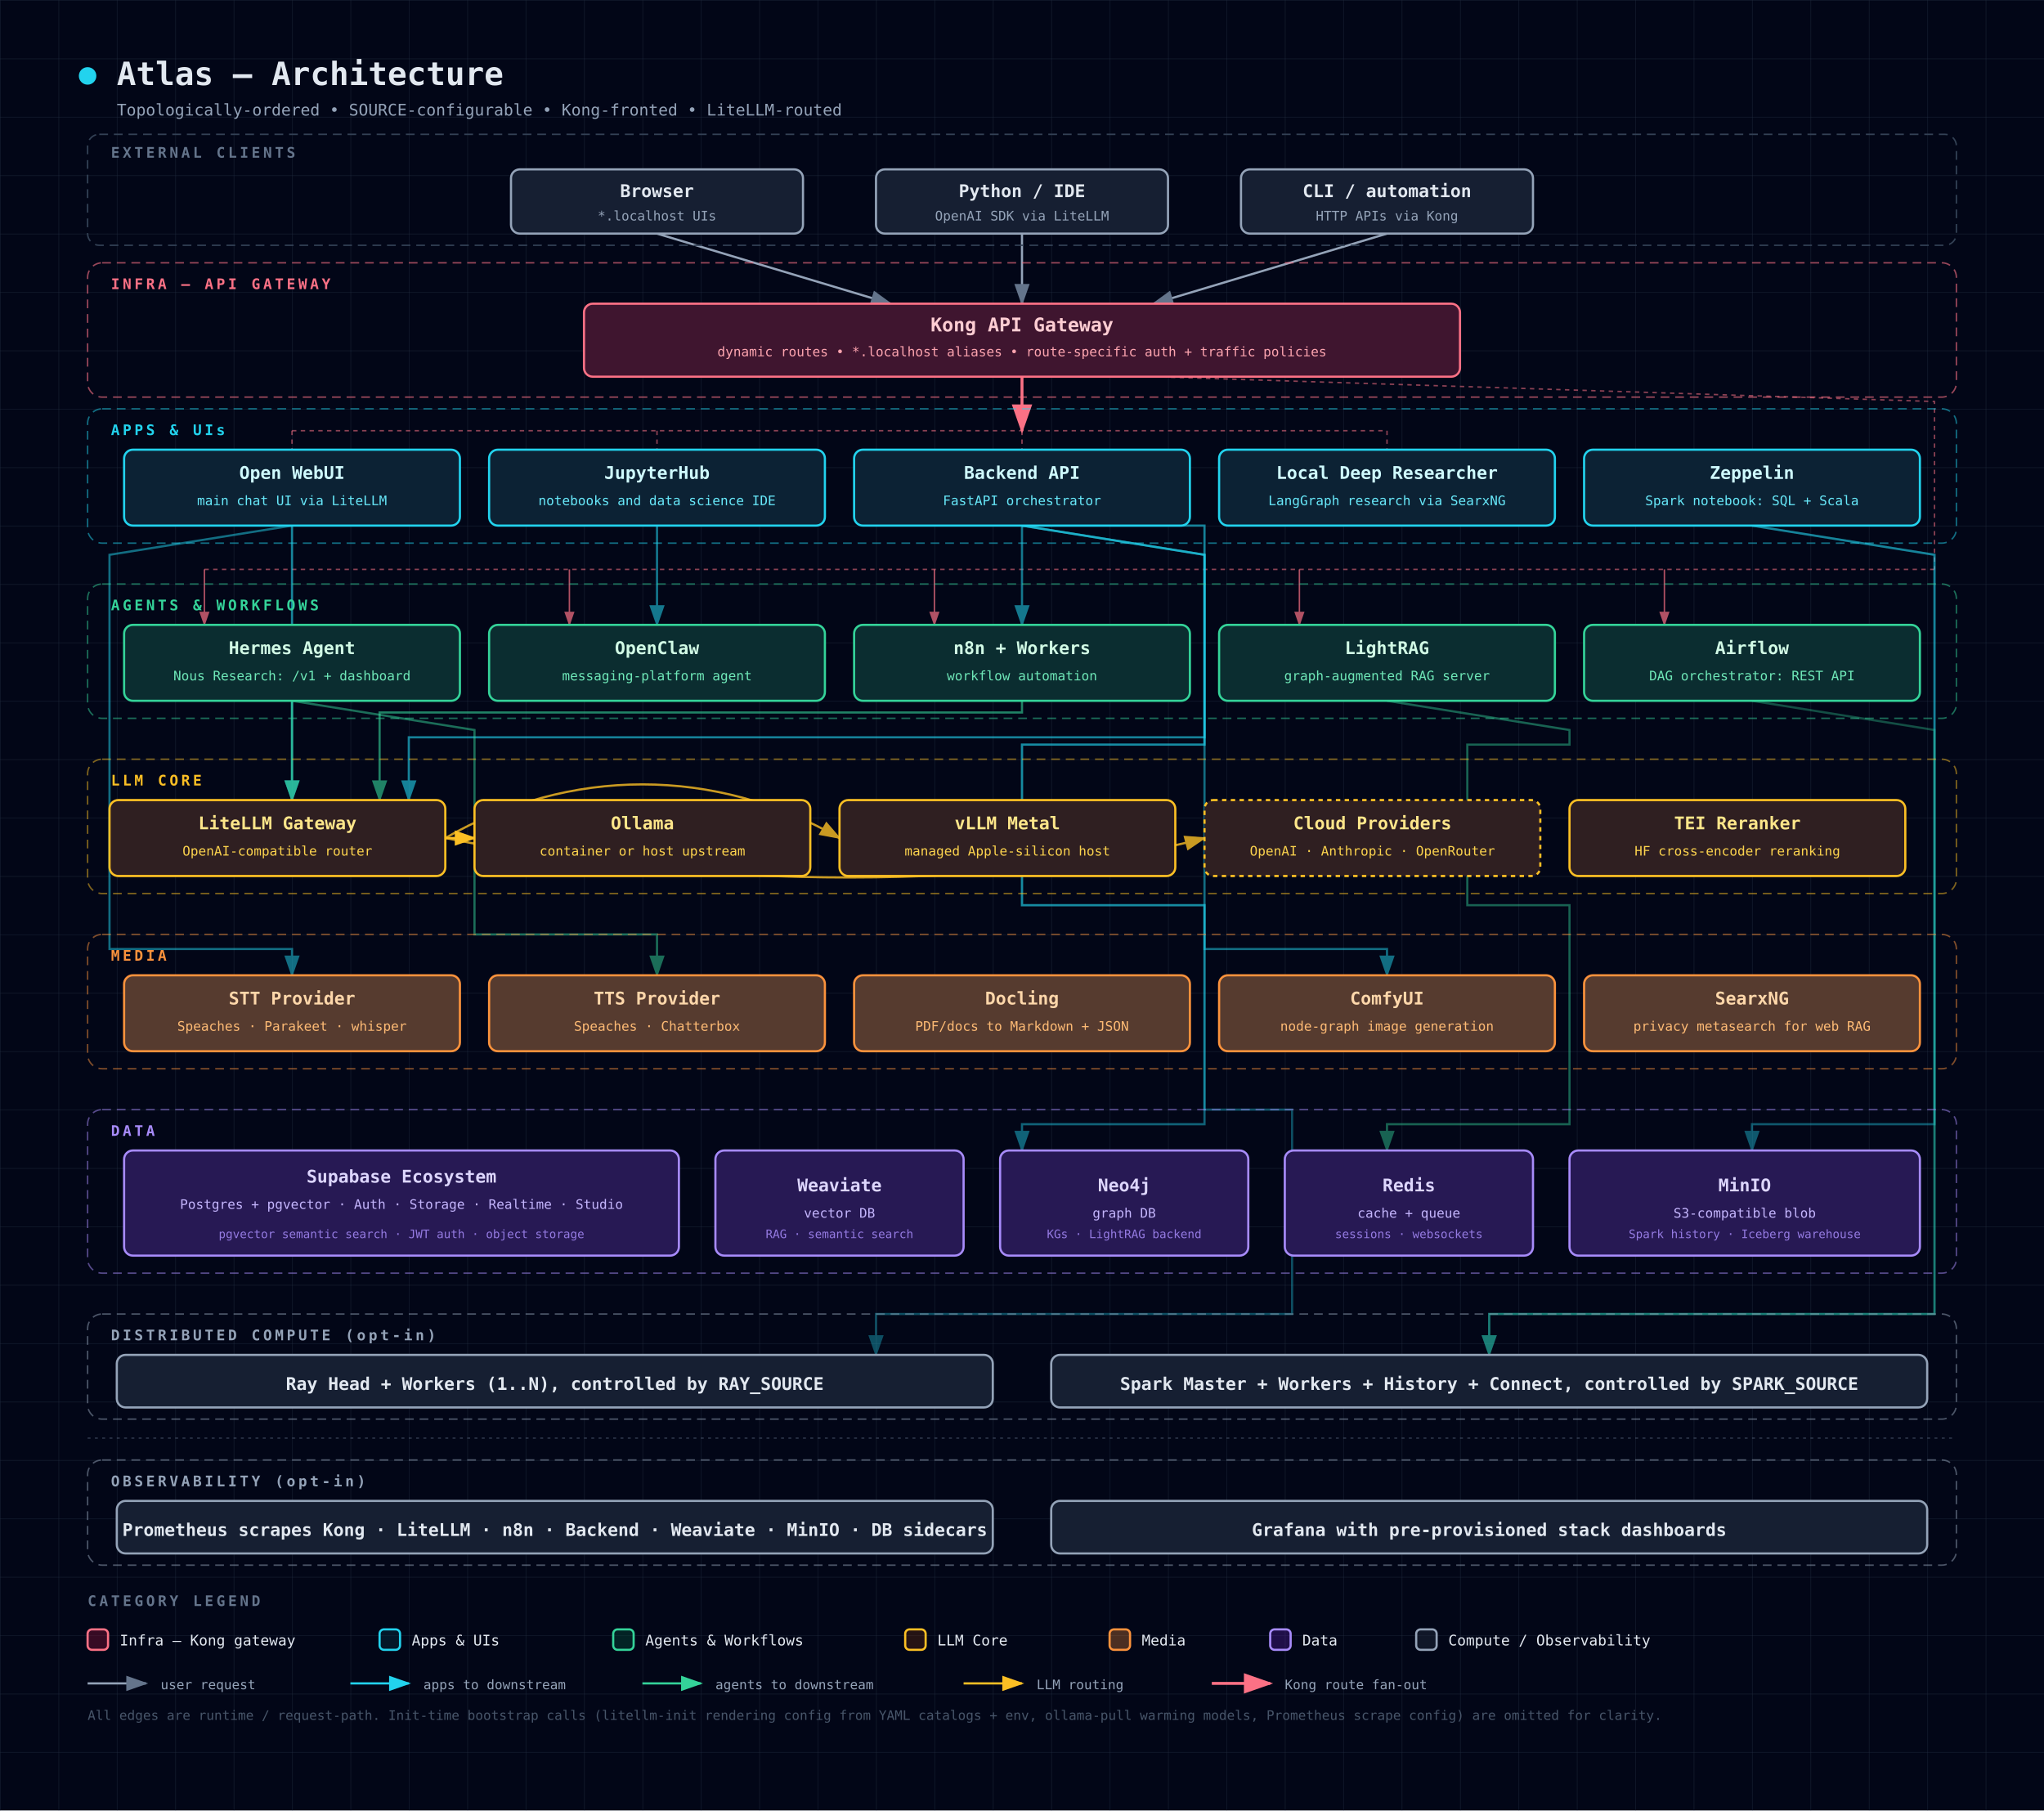
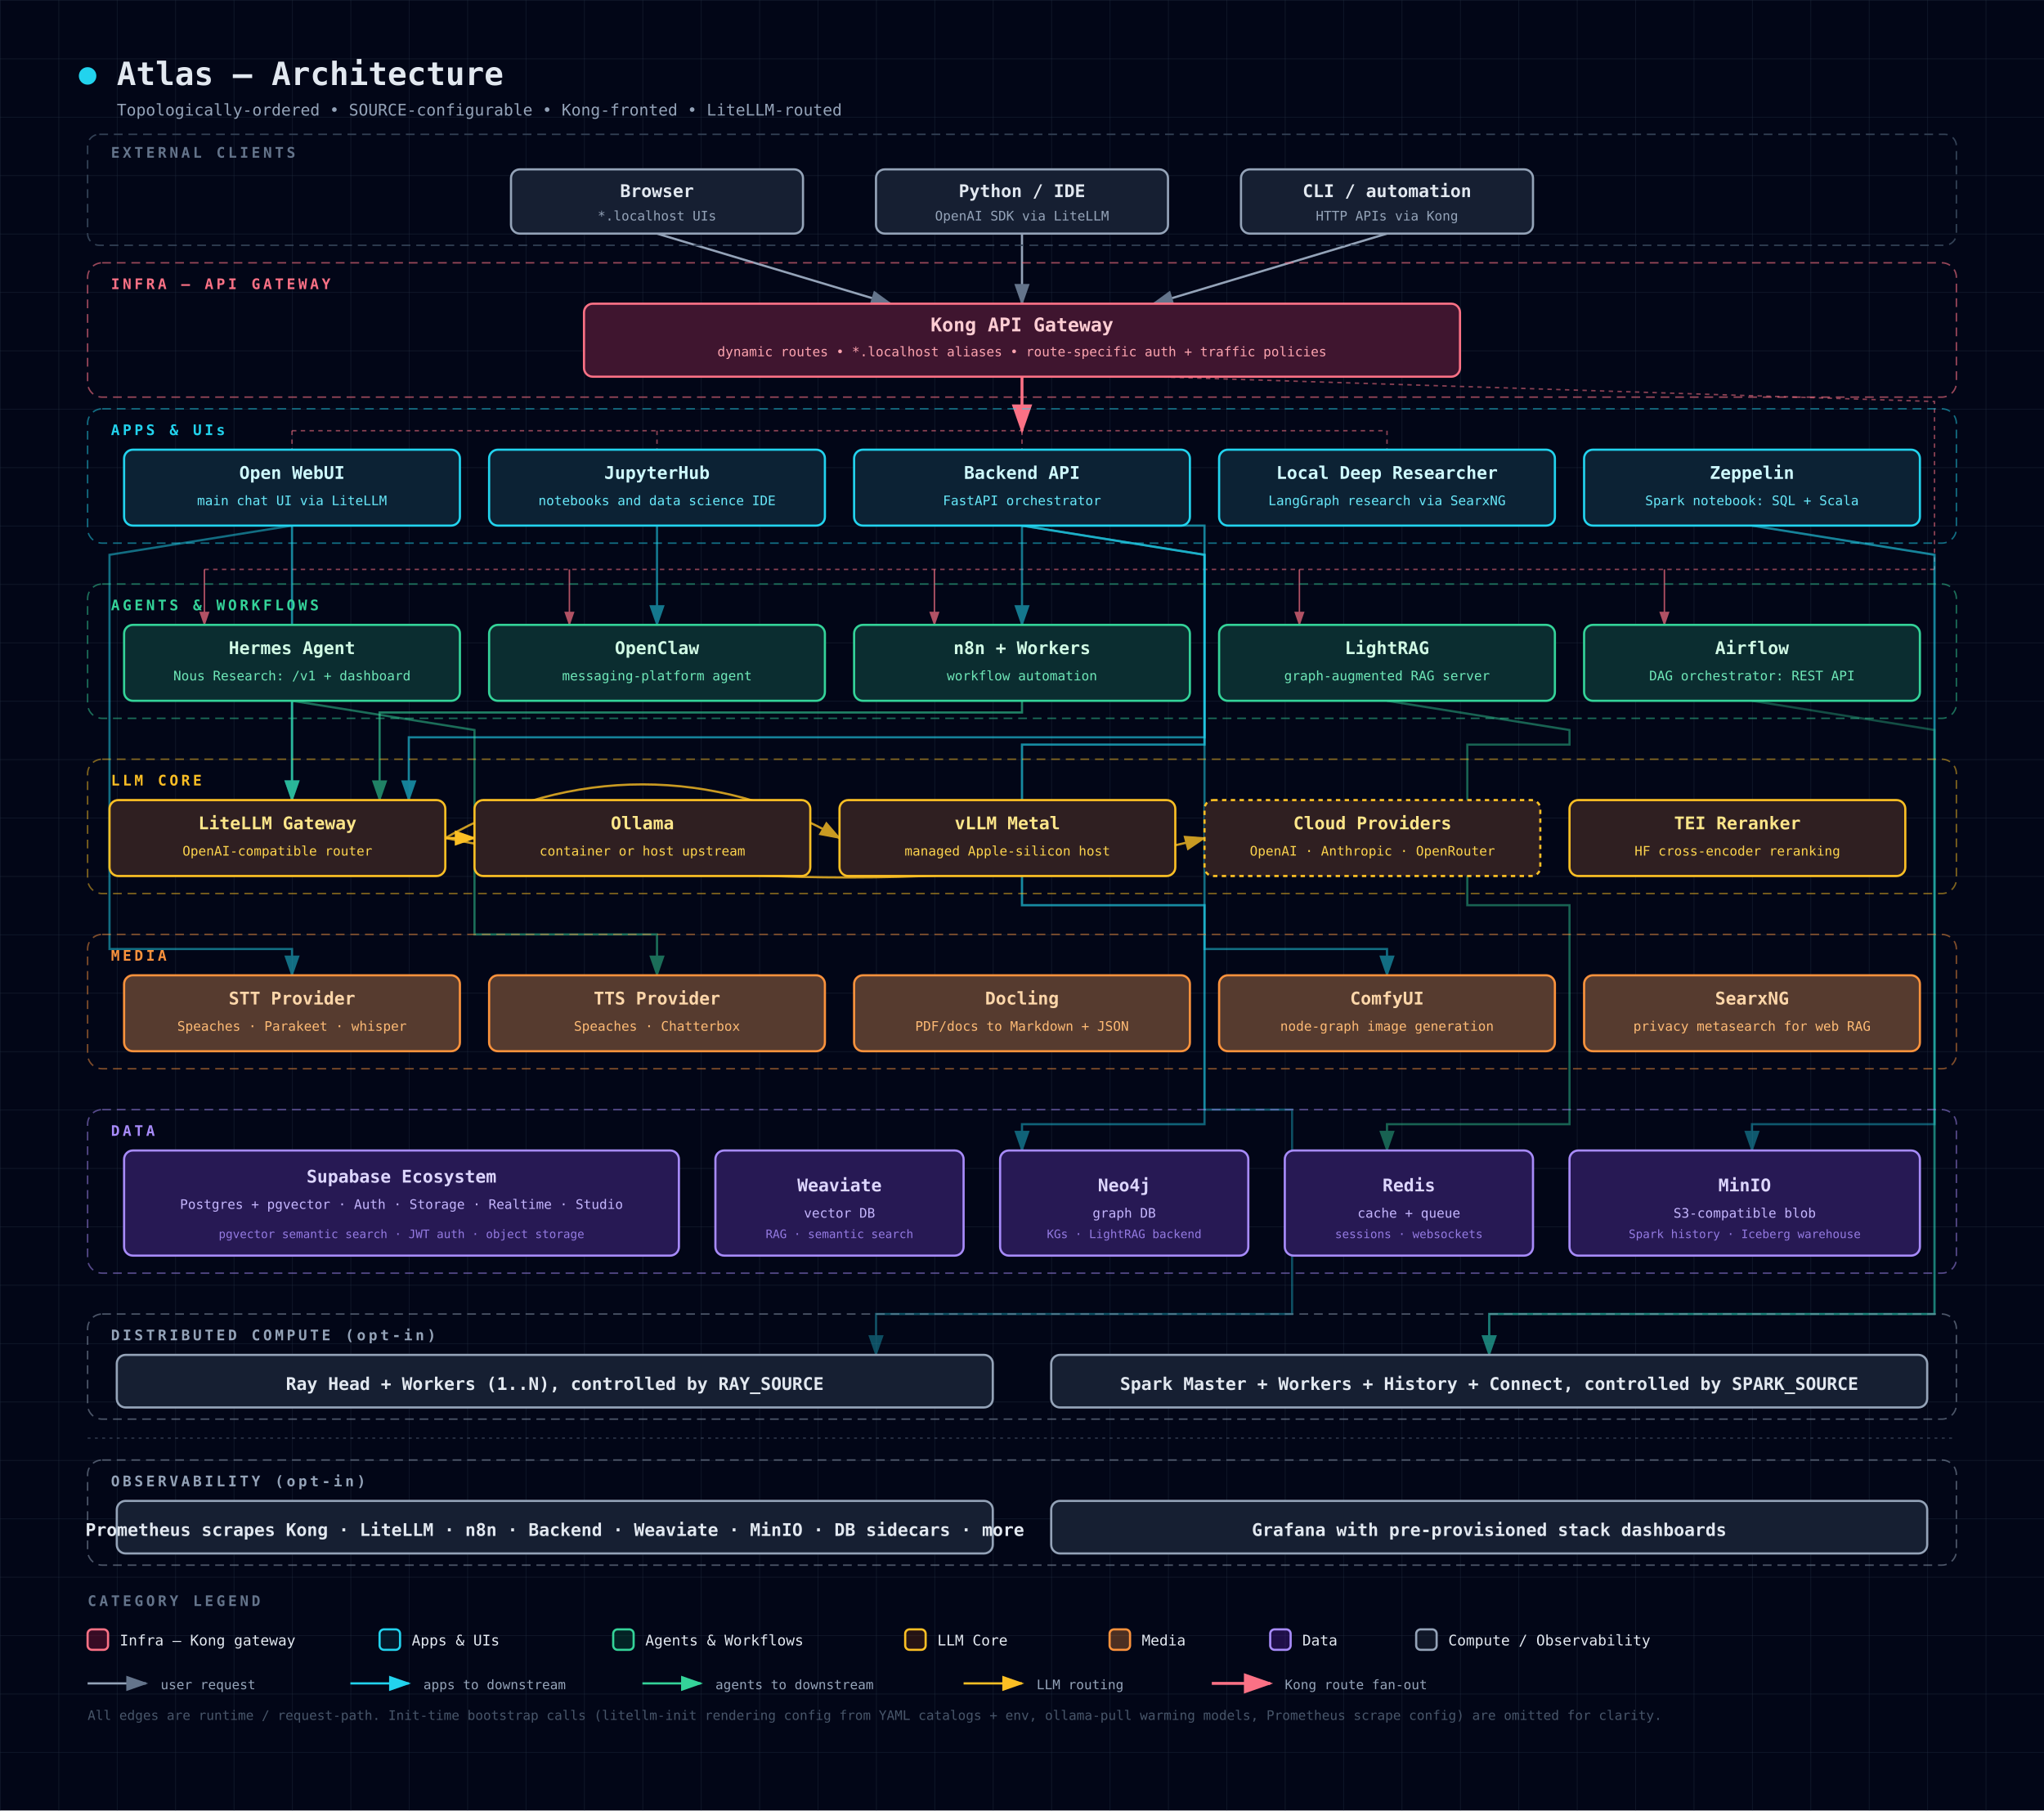
<svg xmlns="http://www.w3.org/2000/svg" viewBox="0 0 1400 1240" preserveAspectRatio="xMidYMid meet" font-family="'JetBrains Mono', 'Fira Code', Menlo, Consolas, monospace">
  <defs>
    <pattern id="grid" width="40" height="40" patternUnits="userSpaceOnUse">
      <path d="M 40 0 L 0 0 0 40" fill="none" stroke="#1e293b" stroke-width="0.5" />
    </pattern>
    <marker id="arrow" markerWidth="10" markerHeight="7" refX="9" refY="3.5" orient="auto">
      <polygon points="0 0, 10 3.5, 0 7" fill="#64748b" />
    </marker>
    <marker id="arrow-cyan" markerWidth="10" markerHeight="7" refX="9" refY="3.5" orient="auto">
      <polygon points="0 0, 10 3.5, 0 7" fill="#22d3ee" />
    </marker>
    <marker id="arrow-emerald" markerWidth="10" markerHeight="7" refX="9" refY="3.5" orient="auto">
      <polygon points="0 0, 10 3.5, 0 7" fill="#34d399" />
    </marker>
    <marker id="arrow-amber" markerWidth="10" markerHeight="7" refX="9" refY="3.5" orient="auto">
      <polygon points="0 0, 10 3.5, 0 7" fill="#fbbf24" />
    </marker>
    <marker id="arrow-rose" markerWidth="10" markerHeight="7" refX="9" refY="3.5" orient="auto">
      <polygon points="0 0, 10 3.5, 0 7" fill="#fb7185" />
    </marker>
    <marker id="arrow-slate" markerWidth="10" markerHeight="7" refX="9" refY="3.5" orient="auto">
      <polygon points="0 0, 10 3.5, 0 7" fill="#94a3b8" />
    </marker>
  </defs>
  <rect width="1400" height="1240" fill="#020617" />
  <rect width="1400" height="1240" fill="url(#grid)" />
  <g transform="translate(60, 30)">
    <circle cx="0" cy="22" r="6" fill="#22d3ee">
      <animate attributeName="opacity" values="0.4;1;0.4" dur="2s" repeatCount="indefinite" />
    </circle>
    <text x="20" y="22" fill="#e2e8f0" font-size="22" font-weight="700" dominant-baseline="middle">Atlas — Architecture</text>
    <text x="20" y="46" fill="#94a3b8" font-size="11" dominant-baseline="middle">Topologically-ordered • SOURCE-configurable • Kong-fronted • LiteLLM-routed</text>
  </g>
  <line x1="450" y1="160" x2="610" y2="208" stroke="#94a3b8" stroke-width="1.5" marker-end="url(#arrow)" />
  <line x1="700" y1="160" x2="700" y2="208" stroke="#94a3b8" stroke-width="1.5" marker-end="url(#arrow)" />
  <line x1="950" y1="160" x2="790" y2="208" stroke="#94a3b8" stroke-width="1.5" marker-end="url(#arrow)" />
  <line x1="700" y1="258" x2="700" y2="295" stroke="#fb7185" stroke-width="2" marker-end="url(#arrow-rose)" />
  <line x1="200" y1="295" x2="950" y2="295" stroke="#fb7185" stroke-width="1" stroke-dasharray="3,3" opacity="0.55" />
  <line x1="200" y1="295" x2="200" y2="308" stroke="#fb7185" stroke-width="1" stroke-dasharray="3,3" opacity="0.55" />
  <line x1="450" y1="295" x2="450" y2="308" stroke="#fb7185" stroke-width="1" stroke-dasharray="3,3" opacity="0.55" />
  <line x1="700" y1="295" x2="700" y2="308" stroke="#fb7185" stroke-width="1" stroke-dasharray="3,3" opacity="0.55" />
  <line x1="950" y1="295" x2="950" y2="308" stroke="#fb7185" stroke-width="1" stroke-dasharray="3,3" opacity="0.55" />
  <path d="M 790 258 L 1325 275 L 1325 390" fill="none" stroke="#fb7185" stroke-width="1" stroke-dasharray="3,3" opacity="0.55" />
  <line x1="140" y1="390" x2="1325" y2="390" stroke="#fb7185" stroke-width="1" stroke-dasharray="3,3" opacity="0.55" />
  <line x1="140" y1="390" x2="140" y2="428" stroke="#fb7185" stroke-width="1" marker-end="url(#arrow-rose)" opacity="0.7" />
  <line x1="390" y1="390" x2="390" y2="428" stroke="#fb7185" stroke-width="1" marker-end="url(#arrow-rose)" opacity="0.7" />
  <line x1="640" y1="390" x2="640" y2="428" stroke="#fb7185" stroke-width="1" marker-end="url(#arrow-rose)" opacity="0.7" />
  <line x1="890" y1="390" x2="890" y2="428" stroke="#fb7185" stroke-width="1" marker-end="url(#arrow-rose)" opacity="0.7" />
  <line x1="1140" y1="390" x2="1140" y2="428" stroke="#fb7185" stroke-width="1" marker-end="url(#arrow-rose)" opacity="0.7" />
  <line x1="450" y1="360" x2="450" y2="428" stroke="#22d3ee" stroke-width="1.5" marker-end="url(#arrow-cyan)" opacity="0.55" />
  <line x1="700" y1="360" x2="700" y2="428" stroke="#22d3ee" stroke-width="1.5" marker-end="url(#arrow-cyan)" opacity="0.55" />
  <line data-source="Open WebUI" data-target="LiteLLM Gateway" x1="200" y1="360" x2="200" y2="548" stroke="#22d3ee" stroke-width="1.5" marker-end="url(#arrow-cyan)" opacity="0.6" />
  <path data-source="Backend API" data-target="LiteLLM Gateway" d="M 700 360 L 825 360 L 825 505 L 280 505 L 280 548" fill="none" stroke="#22d3ee" stroke-width="1.5" marker-end="url(#arrow-cyan)" opacity="0.6" />
  <line x1="200" y1="480" x2="200" y2="548" stroke="#34d399" stroke-width="1.5" marker-end="url(#arrow-emerald)" opacity="0.65" />
  <path data-source="n8n + Workers" data-target="LiteLLM Gateway" d="M 700 480 L 700 488 L 260 488 L 260 548" fill="none" stroke="#34d399" stroke-width="1.5" marker-end="url(#arrow-emerald)" opacity="0.6" />
  <line x1="305" y1="574" x2="325" y2="574" stroke="#fbbf24" stroke-width="1.5" marker-end="url(#arrow-amber)" />
  <path d="M 305 574 C 390 525, 490 525, 575 574" fill="none" stroke="#fbbf24" stroke-width="1.5" marker-end="url(#arrow-amber)" opacity="0.8" />
  <path d="M 305 574 C 485 610, 690 610, 825 574" fill="none" stroke="#fbbf24" stroke-width="1.5" marker-end="url(#arrow-amber)" opacity="0.8" />
  <path d="M 200 360 L 75 380 L 75 650 L 200 650 L 200 668" fill="none" stroke="#22d3ee" stroke-width="1.5" marker-end="url(#arrow-cyan)" opacity="0.5" />
  <path d="M 700 360 L 825 380 L 825 650 L 950 650 L 950 668" fill="none" stroke="#22d3ee" stroke-width="1.5" marker-end="url(#arrow-cyan)" opacity="0.5" />
  <path d="M 200 480 L 325 500 L 325 640 L 450 640 L 450 668" fill="none" stroke="#34d399" stroke-width="1.5" marker-end="url(#arrow-emerald)" opacity="0.5" />
  <path d="M 700 360 L 825 380 L 825 510 L 700 510 L 700 620 L 825 620 L 825 770 L 700 770 L 700 788" fill="none" stroke="#22d3ee" stroke-width="1.5" marker-end="url(#arrow-cyan)" opacity="0.45" />
  <path d="M 1200 360 L 1325 380 L 1325 770 L 1200 770 L 1200 788" fill="none" stroke="#22d3ee" stroke-width="1.5" marker-end="url(#arrow-cyan)" opacity="0.4" />
  <path d="M 950 480 L 1075 500 L 1075 510 L 1005 510 L 1005 620 L 1075 620 L 1075 770 L 950 770 L 950 788" fill="none" stroke="#34d399" stroke-width="1.5" marker-end="url(#arrow-emerald)" opacity="0.45" />
  <path d="M 700 360 L 825 380 L 825 510 L 700 510 L 700 620 L 825 620 L 825 760 L 885 760 L 885 900 L 600 900 L 600 928" fill="none" stroke="#22d3ee" stroke-width="1.5" marker-end="url(#arrow-cyan)" opacity="0.35" />
  <path d="M 1200 360 L 1325 380 L 1325 900 L 1020 900 L 1020 928" fill="none" stroke="#22d3ee" stroke-width="1.5" marker-end="url(#arrow-cyan)" opacity="0.35" />
  <path d="M 1200 480 L 1325 500 L 1325 900 L 1020 900 L 1020 928" fill="none" stroke="#34d399" stroke-width="1.5" marker-end="url(#arrow-emerald)" opacity="0.35" />
  <line x1="60" y1="985" x2="1340" y2="985" stroke="#64748b" stroke-width="1" stroke-dasharray="2,3" opacity="0.4" />
  <g>
    <rect x="60" y="92" width="1280" height="76" rx="8" fill="none" stroke="#334155" stroke-width="1" stroke-dasharray="6,4" />
    <text x="76" y="108" fill="#64748b" font-size="10" font-weight="600" letter-spacing="2">EXTERNAL CLIENTS</text>
    <rect x="350" y="116" width="200" height="44" rx="6" fill="#0f172a" />
    <rect x="350" y="116" width="200" height="44" rx="6" fill="rgba(30, 41, 59, 0.5)" stroke="#94a3b8" stroke-width="1.5" />
    <text x="450" y="135" fill="#e2e8f0" font-size="12" font-weight="600" text-anchor="middle">Browser</text>
    <text x="450" y="151" fill="#94a3b8" font-size="9" text-anchor="middle">*.localhost UIs</text>
    <rect x="600" y="116" width="200" height="44" rx="6" fill="#0f172a" />
    <rect x="600" y="116" width="200" height="44" rx="6" fill="rgba(30, 41, 59, 0.5)" stroke="#94a3b8" stroke-width="1.5" />
    <text x="700" y="135" fill="#e2e8f0" font-size="12" font-weight="600" text-anchor="middle">Python / IDE</text>
    <text x="700" y="151" fill="#94a3b8" font-size="9" text-anchor="middle">OpenAI SDK via LiteLLM</text>
    <rect x="850" y="116" width="200" height="44" rx="6" fill="#0f172a" />
    <rect x="850" y="116" width="200" height="44" rx="6" fill="rgba(30, 41, 59, 0.5)" stroke="#94a3b8" stroke-width="1.5" />
    <text x="950" y="135" fill="#e2e8f0" font-size="12" font-weight="600" text-anchor="middle">CLI / automation</text>
    <text x="950" y="151" fill="#94a3b8" font-size="9" text-anchor="middle">HTTP APIs via Kong</text>
  </g>
  <g>
    <rect x="60" y="180" width="1280" height="92" rx="10" fill="none" stroke="#fb7185" stroke-width="1" stroke-dasharray="6,4" opacity="0.6" />
    <text x="76" y="198" fill="#fb7185" font-size="10" font-weight="600" letter-spacing="2">INFRA — API GATEWAY</text>
    <rect x="400" y="208" width="600" height="50" rx="6" fill="#0f172a" />
    <rect x="400" y="208" width="600" height="50" rx="6" fill="rgba(136, 19, 55, 0.4)" stroke="#fb7185" stroke-width="1.5" />
    <text x="700" y="227" fill="#fecdd3" font-size="13" font-weight="700" text-anchor="middle">Kong API Gateway</text>
    <text x="700" y="244" fill="#fda4af" font-size="9" text-anchor="middle">dynamic routes • *.localhost aliases • route-specific auth + traffic policies</text>
  </g>
  <g>
    <rect x="60" y="280" width="1280" height="92" rx="10" fill="none" stroke="#22d3ee" stroke-width="1" stroke-dasharray="6,4" opacity="0.5" />
    <text x="76" y="298" fill="#22d3ee" font-size="10" font-weight="600" letter-spacing="2">APPS &amp; UIs</text>
    <rect x="85" y="308" width="230" height="52" rx="6" fill="#0f172a" />
    <rect x="85" y="308" width="230" height="52" rx="6" fill="rgba(8, 51, 68, 0.4)" stroke="#22d3ee" stroke-width="1.5" />
    <text x="200" y="328" fill="#cffafe" font-size="12" font-weight="600" text-anchor="middle">Open WebUI</text>
    <text x="200" y="346" fill="#67e8f9" font-size="9" text-anchor="middle">main chat UI via LiteLLM</text>
    <rect x="335" y="308" width="230" height="52" rx="6" fill="#0f172a" />
    <rect x="335" y="308" width="230" height="52" rx="6" fill="rgba(8, 51, 68, 0.4)" stroke="#22d3ee" stroke-width="1.5" />
    <text x="450" y="328" fill="#cffafe" font-size="12" font-weight="600" text-anchor="middle">JupyterHub</text>
    <text x="450" y="346" fill="#67e8f9" font-size="9" text-anchor="middle">notebooks and data science IDE</text>
    <rect x="585" y="308" width="230" height="52" rx="6" fill="#0f172a" />
    <rect x="585" y="308" width="230" height="52" rx="6" fill="rgba(8, 51, 68, 0.4)" stroke="#22d3ee" stroke-width="1.5" />
    <text x="700" y="328" fill="#cffafe" font-size="12" font-weight="600" text-anchor="middle">Backend API</text>
    <text x="700" y="346" fill="#67e8f9" font-size="9" text-anchor="middle">FastAPI orchestrator</text>
    <rect x="835" y="308" width="230" height="52" rx="6" fill="#0f172a" />
    <rect x="835" y="308" width="230" height="52" rx="6" fill="rgba(8, 51, 68, 0.4)" stroke="#22d3ee" stroke-width="1.5" />
    <text x="950" y="328" fill="#cffafe" font-size="12" font-weight="600" text-anchor="middle">Local Deep Researcher</text>
    <text x="950" y="346" fill="#67e8f9" font-size="9" text-anchor="middle">LangGraph research via SearxNG</text>
    <rect x="1085" y="308" width="230" height="52" rx="6" fill="#0f172a" />
    <rect x="1085" y="308" width="230" height="52" rx="6" fill="rgba(8, 51, 68, 0.4)" stroke="#22d3ee" stroke-width="1.5" />
    <text x="1200" y="328" fill="#cffafe" font-size="12" font-weight="600" text-anchor="middle">Zeppelin</text>
    <text x="1200" y="346" fill="#67e8f9" font-size="9" text-anchor="middle">Spark notebook: SQL + Scala</text>
  </g>
  <g>
    <rect x="60" y="400" width="1280" height="92" rx="10" fill="none" stroke="#34d399" stroke-width="1" stroke-dasharray="6,4" opacity="0.5" />
    <text x="76" y="418" fill="#34d399" font-size="10" font-weight="600" letter-spacing="2">AGENTS &amp; WORKFLOWS</text>
    <rect x="85" y="428" width="230" height="52" rx="6" fill="#0f172a" />
    <rect x="85" y="428" width="230" height="52" rx="6" fill="rgba(6, 78, 59, 0.4)" stroke="#34d399" stroke-width="1.5" />
    <text x="200" y="448" fill="#d1fae5" font-size="12" font-weight="600" text-anchor="middle">Hermes Agent</text>
    <text x="200" y="466" fill="#6ee7b7" font-size="9" text-anchor="middle">Nous Research: /v1 + dashboard</text>
    <rect x="335" y="428" width="230" height="52" rx="6" fill="#0f172a" />
    <rect x="335" y="428" width="230" height="52" rx="6" fill="rgba(6, 78, 59, 0.4)" stroke="#34d399" stroke-width="1.5" />
    <text x="450" y="448" fill="#d1fae5" font-size="12" font-weight="600" text-anchor="middle">OpenClaw</text>
    <text x="450" y="466" fill="#6ee7b7" font-size="9" text-anchor="middle">messaging-platform agent</text>
    <rect x="585" y="428" width="230" height="52" rx="6" fill="#0f172a" />
    <rect x="585" y="428" width="230" height="52" rx="6" fill="rgba(6, 78, 59, 0.4)" stroke="#34d399" stroke-width="1.5" />
    <text x="700" y="448" fill="#d1fae5" font-size="12" font-weight="600" text-anchor="middle">n8n + Workers</text>
    <text x="700" y="466" fill="#6ee7b7" font-size="9" text-anchor="middle">workflow automation</text>
    <rect x="835" y="428" width="230" height="52" rx="6" fill="#0f172a" />
    <rect x="835" y="428" width="230" height="52" rx="6" fill="rgba(6, 78, 59, 0.4)" stroke="#34d399" stroke-width="1.5" />
    <text x="950" y="448" fill="#d1fae5" font-size="12" font-weight="600" text-anchor="middle">LightRAG</text>
    <text x="950" y="466" fill="#6ee7b7" font-size="9" text-anchor="middle">graph-augmented RAG server</text>
    <rect x="1085" y="428" width="230" height="52" rx="6" fill="#0f172a" />
    <rect x="1085" y="428" width="230" height="52" rx="6" fill="rgba(6, 78, 59, 0.4)" stroke="#34d399" stroke-width="1.5" />
    <text x="1200" y="448" fill="#d1fae5" font-size="12" font-weight="600" text-anchor="middle">Airflow</text>
    <text x="1200" y="466" fill="#6ee7b7" font-size="9" text-anchor="middle">DAG orchestrator: REST API</text>
  </g>
  <g>
    <rect x="60" y="520" width="1280" height="92" rx="10" fill="none" stroke="#fbbf24" stroke-width="1" stroke-dasharray="6,4" opacity="0.5" />
    <text x="76" y="538" fill="#fbbf24" font-size="10" font-weight="600" letter-spacing="2">LLM CORE</text>
    <rect x="75" y="548" width="230" height="52" rx="6" fill="#0f172a" />
    <rect x="75" y="548" width="230" height="52" rx="6" fill="rgba(120, 53, 15, 0.3)" stroke="#fbbf24" stroke-width="1.5" />
    <text x="190" y="568" fill="#fde68a" font-size="12" font-weight="600" text-anchor="middle">LiteLLM Gateway</text>
    <text x="190" y="586" fill="#fcd34d" font-size="9" text-anchor="middle">OpenAI-compatible router</text>
    <rect x="325" y="548" width="230" height="52" rx="6" fill="#0f172a" />
    <rect x="325" y="548" width="230" height="52" rx="6" fill="rgba(120, 53, 15, 0.3)" stroke="#fbbf24" stroke-width="1.5" />
    <text x="440" y="568" fill="#fde68a" font-size="12" font-weight="600" text-anchor="middle">Ollama</text>
    <text x="440" y="586" fill="#fcd34d" font-size="9" text-anchor="middle">container or host upstream</text>
    <rect x="575" y="548" width="230" height="52" rx="6" fill="#0f172a" />
    <rect x="575" y="548" width="230" height="52" rx="6" fill="rgba(120, 53, 15, 0.3)" stroke="#fbbf24" stroke-width="1.5" />
    <text x="690" y="568" fill="#fde68a" font-size="12" font-weight="600" text-anchor="middle">vLLM Metal</text>
    <text x="690" y="586" fill="#fcd34d" font-size="9" text-anchor="middle">managed Apple-silicon host</text>
    <rect x="825" y="548" width="230" height="52" rx="6" fill="#0f172a" />
    <rect x="825" y="548" width="230" height="52" rx="6" fill="rgba(120, 53, 15, 0.3)" stroke="#fbbf24" stroke-width="1.5" stroke-dasharray="3,3" />
    <text x="940" y="568" fill="#fde68a" font-size="12" font-weight="600" text-anchor="middle">Cloud Providers</text>
    <text x="940" y="586" fill="#fcd34d" font-size="9" text-anchor="middle">OpenAI · Anthropic · OpenRouter</text>
    <rect x="1075" y="548" width="230" height="52" rx="6" fill="#0f172a" />
    <rect x="1075" y="548" width="230" height="52" rx="6" fill="rgba(120, 53, 15, 0.3)" stroke="#fbbf24" stroke-width="1.5" />
    <text x="1190" y="568" fill="#fde68a" font-size="12" font-weight="600" text-anchor="middle">TEI Reranker</text>
    <text x="1190" y="586" fill="#fcd34d" font-size="9" text-anchor="middle">HF cross-encoder reranking</text>
  </g>
  <g>
    <rect x="60" y="640" width="1280" height="92" rx="10" fill="none" stroke="#fb923c" stroke-width="1" stroke-dasharray="6,4" opacity="0.5" />
    <text x="76" y="658" fill="#fb923c" font-size="10" font-weight="600" letter-spacing="2">MEDIA</text>
    <rect x="85" y="668" width="230" height="52" rx="6" fill="#0f172a" />
    <rect x="85" y="668" width="230" height="52" rx="6" fill="rgba(251, 146, 60, 0.3)" stroke="#fb923c" stroke-width="1.5" />
    <text x="200" y="688" fill="#fed7aa" font-size="12" font-weight="600" text-anchor="middle">STT Provider</text>
    <text x="200" y="706" fill="#fdba74" font-size="9" text-anchor="middle">Speaches · Parakeet · whisper</text>
    <rect x="335" y="668" width="230" height="52" rx="6" fill="#0f172a" />
    <rect x="335" y="668" width="230" height="52" rx="6" fill="rgba(251, 146, 60, 0.3)" stroke="#fb923c" stroke-width="1.5" />
    <text x="450" y="688" fill="#fed7aa" font-size="12" font-weight="600" text-anchor="middle">TTS Provider</text>
    <text x="450" y="706" fill="#fdba74" font-size="9" text-anchor="middle">Speaches · Chatterbox</text>
    <rect x="585" y="668" width="230" height="52" rx="6" fill="#0f172a" />
    <rect x="585" y="668" width="230" height="52" rx="6" fill="rgba(251, 146, 60, 0.3)" stroke="#fb923c" stroke-width="1.5" />
    <text x="700" y="688" fill="#fed7aa" font-size="12" font-weight="600" text-anchor="middle">Docling</text>
    <text x="700" y="706" fill="#fdba74" font-size="9" text-anchor="middle">PDF/docs to Markdown + JSON</text>
    <rect x="835" y="668" width="230" height="52" rx="6" fill="#0f172a" />
    <rect x="835" y="668" width="230" height="52" rx="6" fill="rgba(251, 146, 60, 0.3)" stroke="#fb923c" stroke-width="1.5" />
    <text x="950" y="688" fill="#fed7aa" font-size="12" font-weight="600" text-anchor="middle">ComfyUI</text>
    <text x="950" y="706" fill="#fdba74" font-size="9" text-anchor="middle">node-graph image generation</text>
    <rect x="1085" y="668" width="230" height="52" rx="6" fill="#0f172a" />
    <rect x="1085" y="668" width="230" height="52" rx="6" fill="rgba(251, 146, 60, 0.3)" stroke="#fb923c" stroke-width="1.5" />
    <text x="1200" y="688" fill="#fed7aa" font-size="12" font-weight="600" text-anchor="middle">SearxNG</text>
    <text x="1200" y="706" fill="#fdba74" font-size="9" text-anchor="middle">privacy metasearch for web RAG</text>
  </g>
  <g>
    <rect x="60" y="760" width="1280" height="112" rx="10" fill="none" stroke="#a78bfa" stroke-width="1" stroke-dasharray="6,4" opacity="0.5" />
    <text x="76" y="778" fill="#a78bfa" font-size="10" font-weight="600" letter-spacing="2">DATA</text>
    <rect x="85" y="788" width="380" height="72" rx="6" fill="#0f172a" />
    <rect x="85" y="788" width="380" height="72" rx="6" fill="rgba(76, 29, 149, 0.4)" stroke="#a78bfa" stroke-width="1.5" />
    <text x="275" y="810" fill="#ddd6fe" font-size="12" font-weight="600" text-anchor="middle">Supabase Ecosystem</text>
    <text x="275" y="828" fill="#c4b5fd" font-size="9" text-anchor="middle">Postgres + pgvector · Auth · Storage · Realtime · Studio</text>
    <text x="275" y="848" fill="#a78bfa" font-size="8" text-anchor="middle" opacity="0.85">pgvector semantic search · JWT auth · object storage</text>
    <rect x="490" y="788" width="170" height="72" rx="6" fill="#0f172a" />
    <rect x="490" y="788" width="170" height="72" rx="6" fill="rgba(76, 29, 149, 0.4)" stroke="#a78bfa" stroke-width="1.5" />
    <text x="575" y="816" fill="#ddd6fe" font-size="12" font-weight="600" text-anchor="middle">Weaviate</text>
    <text x="575" y="834" fill="#c4b5fd" font-size="9" text-anchor="middle">vector DB</text>
    <text x="575" y="848" fill="#a78bfa" font-size="8" text-anchor="middle" opacity="0.85">RAG · semantic search</text>
    <rect x="685" y="788" width="170" height="72" rx="6" fill="#0f172a" />
    <rect x="685" y="788" width="170" height="72" rx="6" fill="rgba(76, 29, 149, 0.4)" stroke="#a78bfa" stroke-width="1.5" />
    <text x="770" y="816" fill="#ddd6fe" font-size="12" font-weight="600" text-anchor="middle">Neo4j</text>
    <text x="770" y="834" fill="#c4b5fd" font-size="9" text-anchor="middle">graph DB</text>
    <text x="770" y="848" fill="#a78bfa" font-size="8" text-anchor="middle" opacity="0.85">KGs · LightRAG backend</text>
    <rect x="880" y="788" width="170" height="72" rx="6" fill="#0f172a" />
    <rect x="880" y="788" width="170" height="72" rx="6" fill="rgba(76, 29, 149, 0.4)" stroke="#a78bfa" stroke-width="1.5" />
    <text x="965" y="816" fill="#ddd6fe" font-size="12" font-weight="600" text-anchor="middle">Redis</text>
    <text x="965" y="834" fill="#c4b5fd" font-size="9" text-anchor="middle">cache + queue</text>
    <text x="965" y="848" fill="#a78bfa" font-size="8" text-anchor="middle" opacity="0.85">sessions · websockets</text>
    <rect x="1075" y="788" width="240" height="72" rx="6" fill="#0f172a" />
    <rect x="1075" y="788" width="240" height="72" rx="6" fill="rgba(76, 29, 149, 0.4)" stroke="#a78bfa" stroke-width="1.5" />
    <text x="1195" y="816" fill="#ddd6fe" font-size="12" font-weight="600" text-anchor="middle">MinIO</text>
    <text x="1195" y="834" fill="#c4b5fd" font-size="9" text-anchor="middle">S3-compatible blob</text>
    <text x="1195" y="848" fill="#a78bfa" font-size="8" text-anchor="middle" opacity="0.85">Spark history · Iceberg warehouse</text>
  </g>
  <g>
    <rect x="60" y="900" width="1280" height="72" rx="10" fill="none" stroke="#94a3b8" stroke-width="1" stroke-dasharray="6,4" opacity="0.5" />
    <text x="76" y="918" fill="#94a3b8" font-size="10" font-weight="600" letter-spacing="2">DISTRIBUTED COMPUTE  (opt-in)</text>
    <rect x="80" y="928" width="600" height="36" rx="6" fill="#0f172a" />
    <rect x="80" y="928" width="600" height="36" rx="6" fill="rgba(30, 41, 59, 0.5)" stroke="#94a3b8" stroke-width="1.5" />
    <text x="380" y="952" fill="#e2e8f0" font-size="12" font-weight="600" text-anchor="middle">Ray Head + Workers (1..N), controlled by RAY_SOURCE</text>
    <rect x="720" y="928" width="600" height="36" rx="6" fill="#0f172a" />
    <rect x="720" y="928" width="600" height="36" rx="6" fill="rgba(30, 41, 59, 0.5)" stroke="#94a3b8" stroke-width="1.5" />
    <text x="1020" y="952" fill="#e2e8f0" font-size="12" font-weight="600" text-anchor="middle">Spark Master + Workers + History + Connect, controlled by SPARK_SOURCE</text>
  </g>
  <g>
    <rect x="60" y="1000" width="1280" height="72" rx="10" fill="none" stroke="#94a3b8" stroke-width="1" stroke-dasharray="6,4" opacity="0.5" />
    <text x="76" y="1018" fill="#94a3b8" font-size="10" font-weight="600" letter-spacing="2">OBSERVABILITY  (opt-in)</text>
    <rect x="80" y="1028" width="600" height="36" rx="6" fill="#0f172a" />
    <rect x="80" y="1028" width="600" height="36" rx="6" fill="rgba(30, 41, 59, 0.5)" stroke="#94a3b8" stroke-width="1.5" />
-     <text x="380" y="1052" fill="#e2e8f0" font-size="12" font-weight="600" text-anchor="middle">Prometheus scrapes Kong · LiteLLM · n8n · Backend · Weaviate · MinIO · DB sidecars</text>
+     <text x="380" y="1052" fill="#e2e8f0" font-size="12" font-weight="600" text-anchor="middle">Prometheus scrapes Kong · LiteLLM · n8n · Backend · Weaviate · MinIO · DB sidecars · more</text>
    <rect x="720" y="1028" width="600" height="36" rx="6" fill="#0f172a" />
    <rect x="720" y="1028" width="600" height="36" rx="6" fill="rgba(30, 41, 59, 0.5)" stroke="#94a3b8" stroke-width="1.5" />
    <text x="1020" y="1052" fill="#e2e8f0" font-size="12" font-weight="600" text-anchor="middle">Grafana with pre-provisioned stack dashboards</text>
  </g>
  <g transform="translate(60, 1100)">
    <text x="0" y="0" fill="#64748b" font-size="10" font-weight="600" letter-spacing="2">CATEGORY LEGEND</text>
    <g transform="translate(0, 16)">
      <rect x="0" y="0" width="14" height="14" rx="3" fill="rgba(136, 19, 55, 0.4)" stroke="#fb7185" stroke-width="1.5" />
      <text x="22" y="11" fill="#e2e8f0" font-size="10">Infra — Kong gateway</text>
      <rect x="200" y="0" width="14" height="14" rx="3" fill="rgba(8, 51, 68, 0.4)" stroke="#22d3ee" stroke-width="1.5" />
      <text x="222" y="11" fill="#e2e8f0" font-size="10">Apps &amp; UIs</text>
      <rect x="360" y="0" width="14" height="14" rx="3" fill="rgba(6, 78, 59, 0.4)" stroke="#34d399" stroke-width="1.5" />
      <text x="382" y="11" fill="#e2e8f0" font-size="10">Agents &amp; Workflows</text>
      <rect x="560" y="0" width="14" height="14" rx="3" fill="rgba(120, 53, 15, 0.3)" stroke="#fbbf24" stroke-width="1.5" />
      <text x="582" y="11" fill="#e2e8f0" font-size="10">LLM Core</text>
      <rect x="700" y="0" width="14" height="14" rx="3" fill="rgba(251, 146, 60, 0.3)" stroke="#fb923c" stroke-width="1.5" />
      <text x="722" y="11" fill="#e2e8f0" font-size="10">Media</text>
      <rect x="810" y="0" width="14" height="14" rx="3" fill="rgba(76, 29, 149, 0.4)" stroke="#a78bfa" stroke-width="1.5" />
      <text x="832" y="11" fill="#e2e8f0" font-size="10">Data</text>
      <rect x="910" y="0" width="14" height="14" rx="3" fill="rgba(30, 41, 59, 0.5)" stroke="#94a3b8" stroke-width="1.5" />
      <text x="932" y="11" fill="#e2e8f0" font-size="10">Compute / Observability</text>
    </g>
    <g transform="translate(0, 46)">
      <line x1="0" y1="7" x2="40" y2="7" stroke="#94a3b8" stroke-width="1.5" marker-end="url(#arrow)" />
      <text x="50" y="11" fill="#94a3b8" font-size="9">user request</text>
      <line x1="180" y1="7" x2="220" y2="7" stroke="#22d3ee" stroke-width="1.5" marker-end="url(#arrow-cyan)" />
      <text x="230" y="11" fill="#94a3b8" font-size="9">apps to downstream</text>
      <line x1="380" y1="7" x2="420" y2="7" stroke="#34d399" stroke-width="1.5" marker-end="url(#arrow-emerald)" />
      <text x="430" y="11" fill="#94a3b8" font-size="9">agents to downstream</text>
      <line x1="600" y1="7" x2="640" y2="7" stroke="#fbbf24" stroke-width="1.5" marker-end="url(#arrow-amber)" />
      <text x="650" y="11" fill="#94a3b8" font-size="9">LLM routing</text>
      <line x1="770" y1="7" x2="810" y2="7" stroke="#fb7185" stroke-width="2" marker-end="url(#arrow-rose)" />
      <text x="820" y="11" fill="#94a3b8" font-size="9">Kong route fan-out</text>
    </g>
    <text x="0" y="78" fill="#475569" font-size="9">All edges are runtime / request-path. Init-time bootstrap calls (litellm-init rendering config from YAML catalogs + env, ollama-pull warming models, Prometheus scrape config) are omitted for clarity.</text>
  </g>
</svg>
